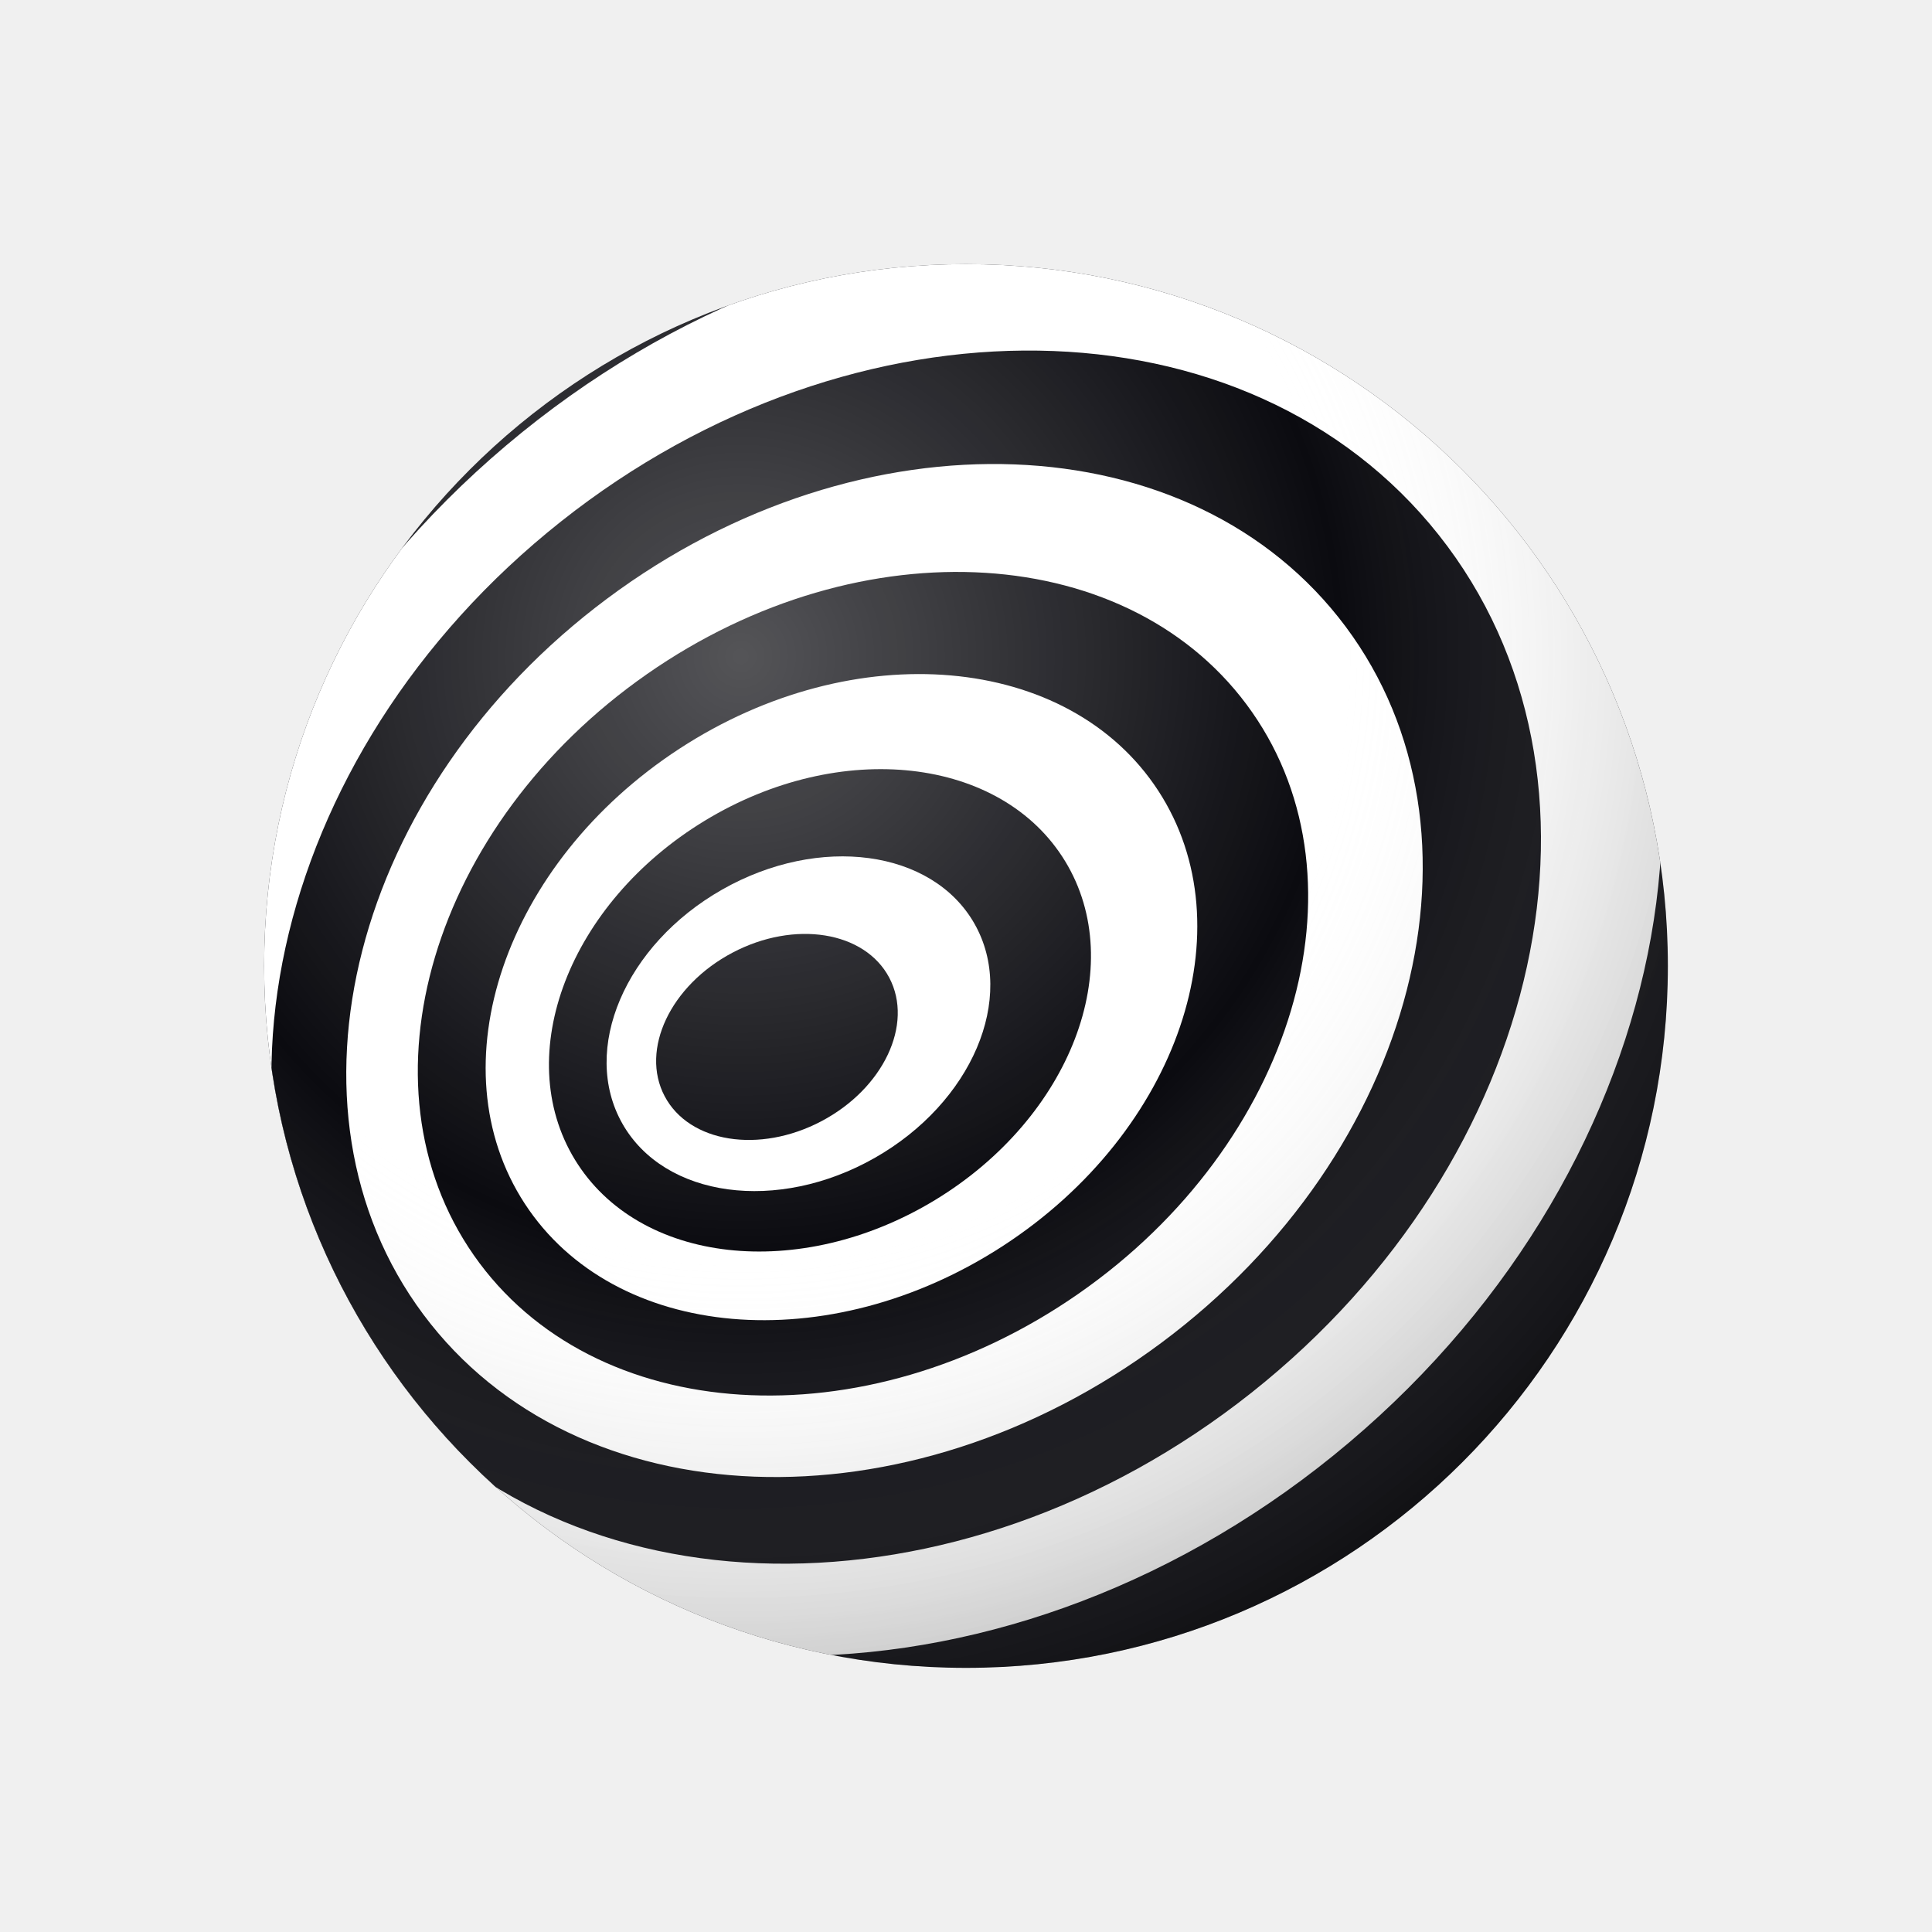
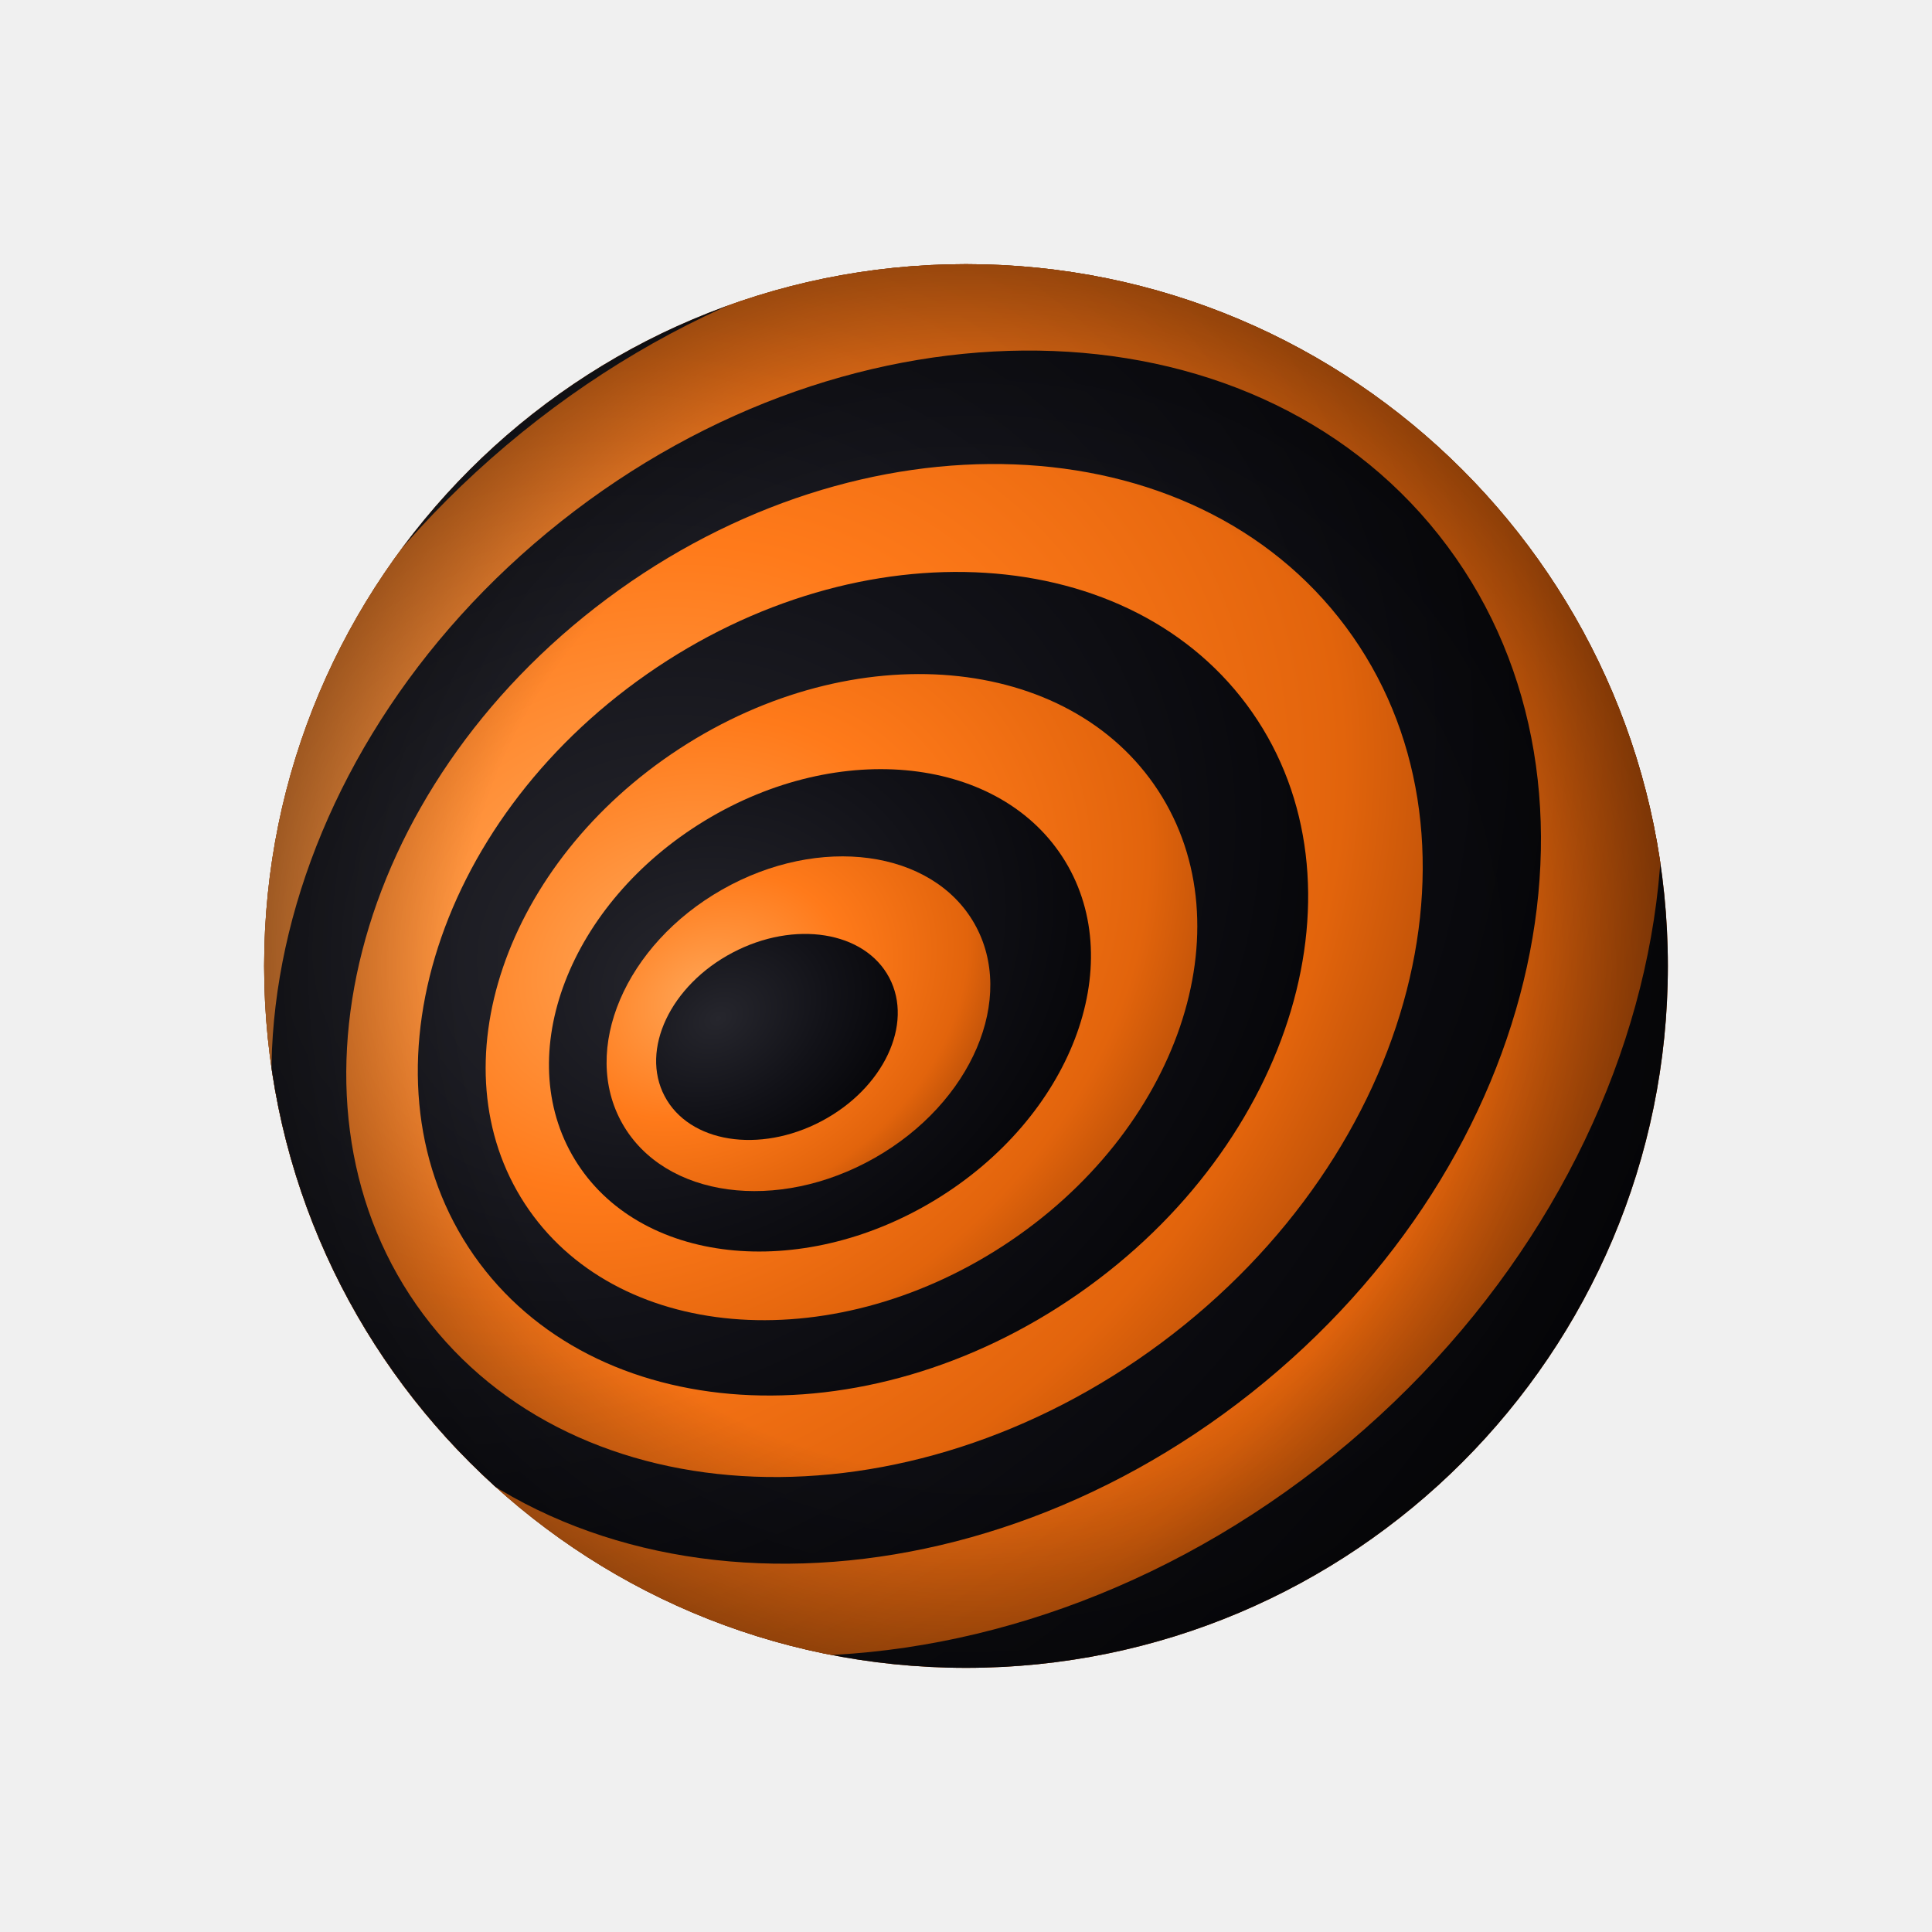
<svg xmlns="http://www.w3.org/2000/svg" width="1024" height="1024" viewBox="0 0 1024 1024">
  <defs>
    <clipPath id="ball">
      <circle cx="512" cy="512" r="372" />
    </clipPath>
-     <radialGradient id="shade" cx="34%" cy="28%" r="82%">
-       <stop offset="0%" stop-color="#ffffff" stop-opacity=".30" />
-       <stop offset="52%" stop-color="#ffffff" stop-opacity="0" />
-       <stop offset="100%" stop-color="#000000" stop-opacity=".34" />
+     <radialGradient id="orb" cx="33%" cy="27%" r="84%">
+       <stop offset="0%" stop-color="#ffa657" />
+       <stop offset="44%" stop-color="#ff7a1a" />
+       <stop offset="82%" stop-color="#e2640c" />
+       <stop offset="100%" stop-color="#b44c07" />
+     </radialGradient>
+     <radialGradient id="band" cx="33%" cy="27%" r="84%">
+       <stop offset="0%" stop-color="#26262d" />
+       <stop offset="0%" stop-color="#26262d" />
+       <stop offset="55%" stop-color="#121218" />
+       <stop offset="100%" stop-color="#050508" />
+     </radialGradient>
+     <radialGradient id="rimshade" cx="50%" cy="50%" r="50%">
+       <stop offset="72%" stop-color="#000000" stop-opacity="0" />
+       <stop offset="100%" stop-color="#000000" stop-opacity=".38" />
    </radialGradient>
  </defs>
  <g clip-path="url(#ball)">
-     <circle cx="512" cy="512" r="372" fill="#ffffff" />
-     <ellipse cx="503.1" cy="493.3" rx="476.2" ry="400.0" transform="rotate(-42.0 503.1 493.3)" fill="#0b0b10" />
-     <ellipse cx="491.7" cy="500.3" rx="417.4" ry="346.0" transform="rotate(-40.2 491.7 500.3)" fill="#ffffff" />
-     <ellipse cx="480.3" cy="507.3" rx="360.2" ry="294.6" transform="rotate(-38.4 480.3 507.3)" fill="#0b0b10" />
-     <ellipse cx="468.8" cy="514.4" rx="304.9" ry="245.9" transform="rotate(-36.7 468.8 514.4)" fill="#ffffff" />
-     <ellipse cx="457.4" cy="521.4" rx="251.5" ry="200.1" transform="rotate(-34.9 457.4 521.4)" fill="#0b0b10" />
-     <ellipse cx="446.0" cy="528.5" rx="200.4" ry="157.2" transform="rotate(-33.1 446.0 528.5)" fill="#ffffff" />
-     <ellipse cx="434.6" cy="535.5" rx="152.1" ry="117.6" transform="rotate(-31.3 434.6 535.5)" fill="#0b0b10" />
-     <ellipse cx="423.2" cy="542.6" rx="107.3" ry="81.8" transform="rotate(-29.6 423.2 542.6)" fill="#ffffff" />
-     <ellipse cx="411.8" cy="549.6" rx="67.3" ry="50.5" transform="rotate(-27.8 411.8 549.6)" fill="#0b0b10" />
-     <circle cx="512" cy="512" r="372" fill="url(#shade)" />
+     <circle cx="512" cy="512" r="372" fill="url(#orb)" />
+     <ellipse cx="503.1" cy="493.3" rx="476.2" ry="400.0" transform="rotate(-42.0 503.1 493.3)" fill="url(#band)" />
+     <ellipse cx="491.7" cy="500.3" rx="417.4" ry="346.0" transform="rotate(-40.2 491.7 500.3)" fill="url(#orb)" />
+     <ellipse cx="480.3" cy="507.3" rx="360.2" ry="294.6" transform="rotate(-38.4 480.3 507.3)" fill="url(#band)" />
+     <ellipse cx="468.8" cy="514.4" rx="304.9" ry="245.9" transform="rotate(-36.7 468.8 514.4)" fill="url(#orb)" />
+     <ellipse cx="457.4" cy="521.4" rx="251.5" ry="200.1" transform="rotate(-34.9 457.4 521.4)" fill="url(#band)" />
+     <ellipse cx="446.0" cy="528.5" rx="200.4" ry="157.2" transform="rotate(-33.1 446.0 528.5)" fill="url(#orb)" />
+     <ellipse cx="434.6" cy="535.5" rx="152.1" ry="117.6" transform="rotate(-31.3 434.6 535.5)" fill="url(#band)" />
+     <ellipse cx="423.2" cy="542.6" rx="107.3" ry="81.8" transform="rotate(-29.6 423.2 542.6)" fill="url(#orb)" />
+     <ellipse cx="411.8" cy="549.6" rx="67.3" ry="50.5" transform="rotate(-27.8 411.8 549.6)" fill="url(#band)" />
+     <circle cx="512" cy="512" r="372" fill="url(#rimshade)" />
  </g>
</svg>
